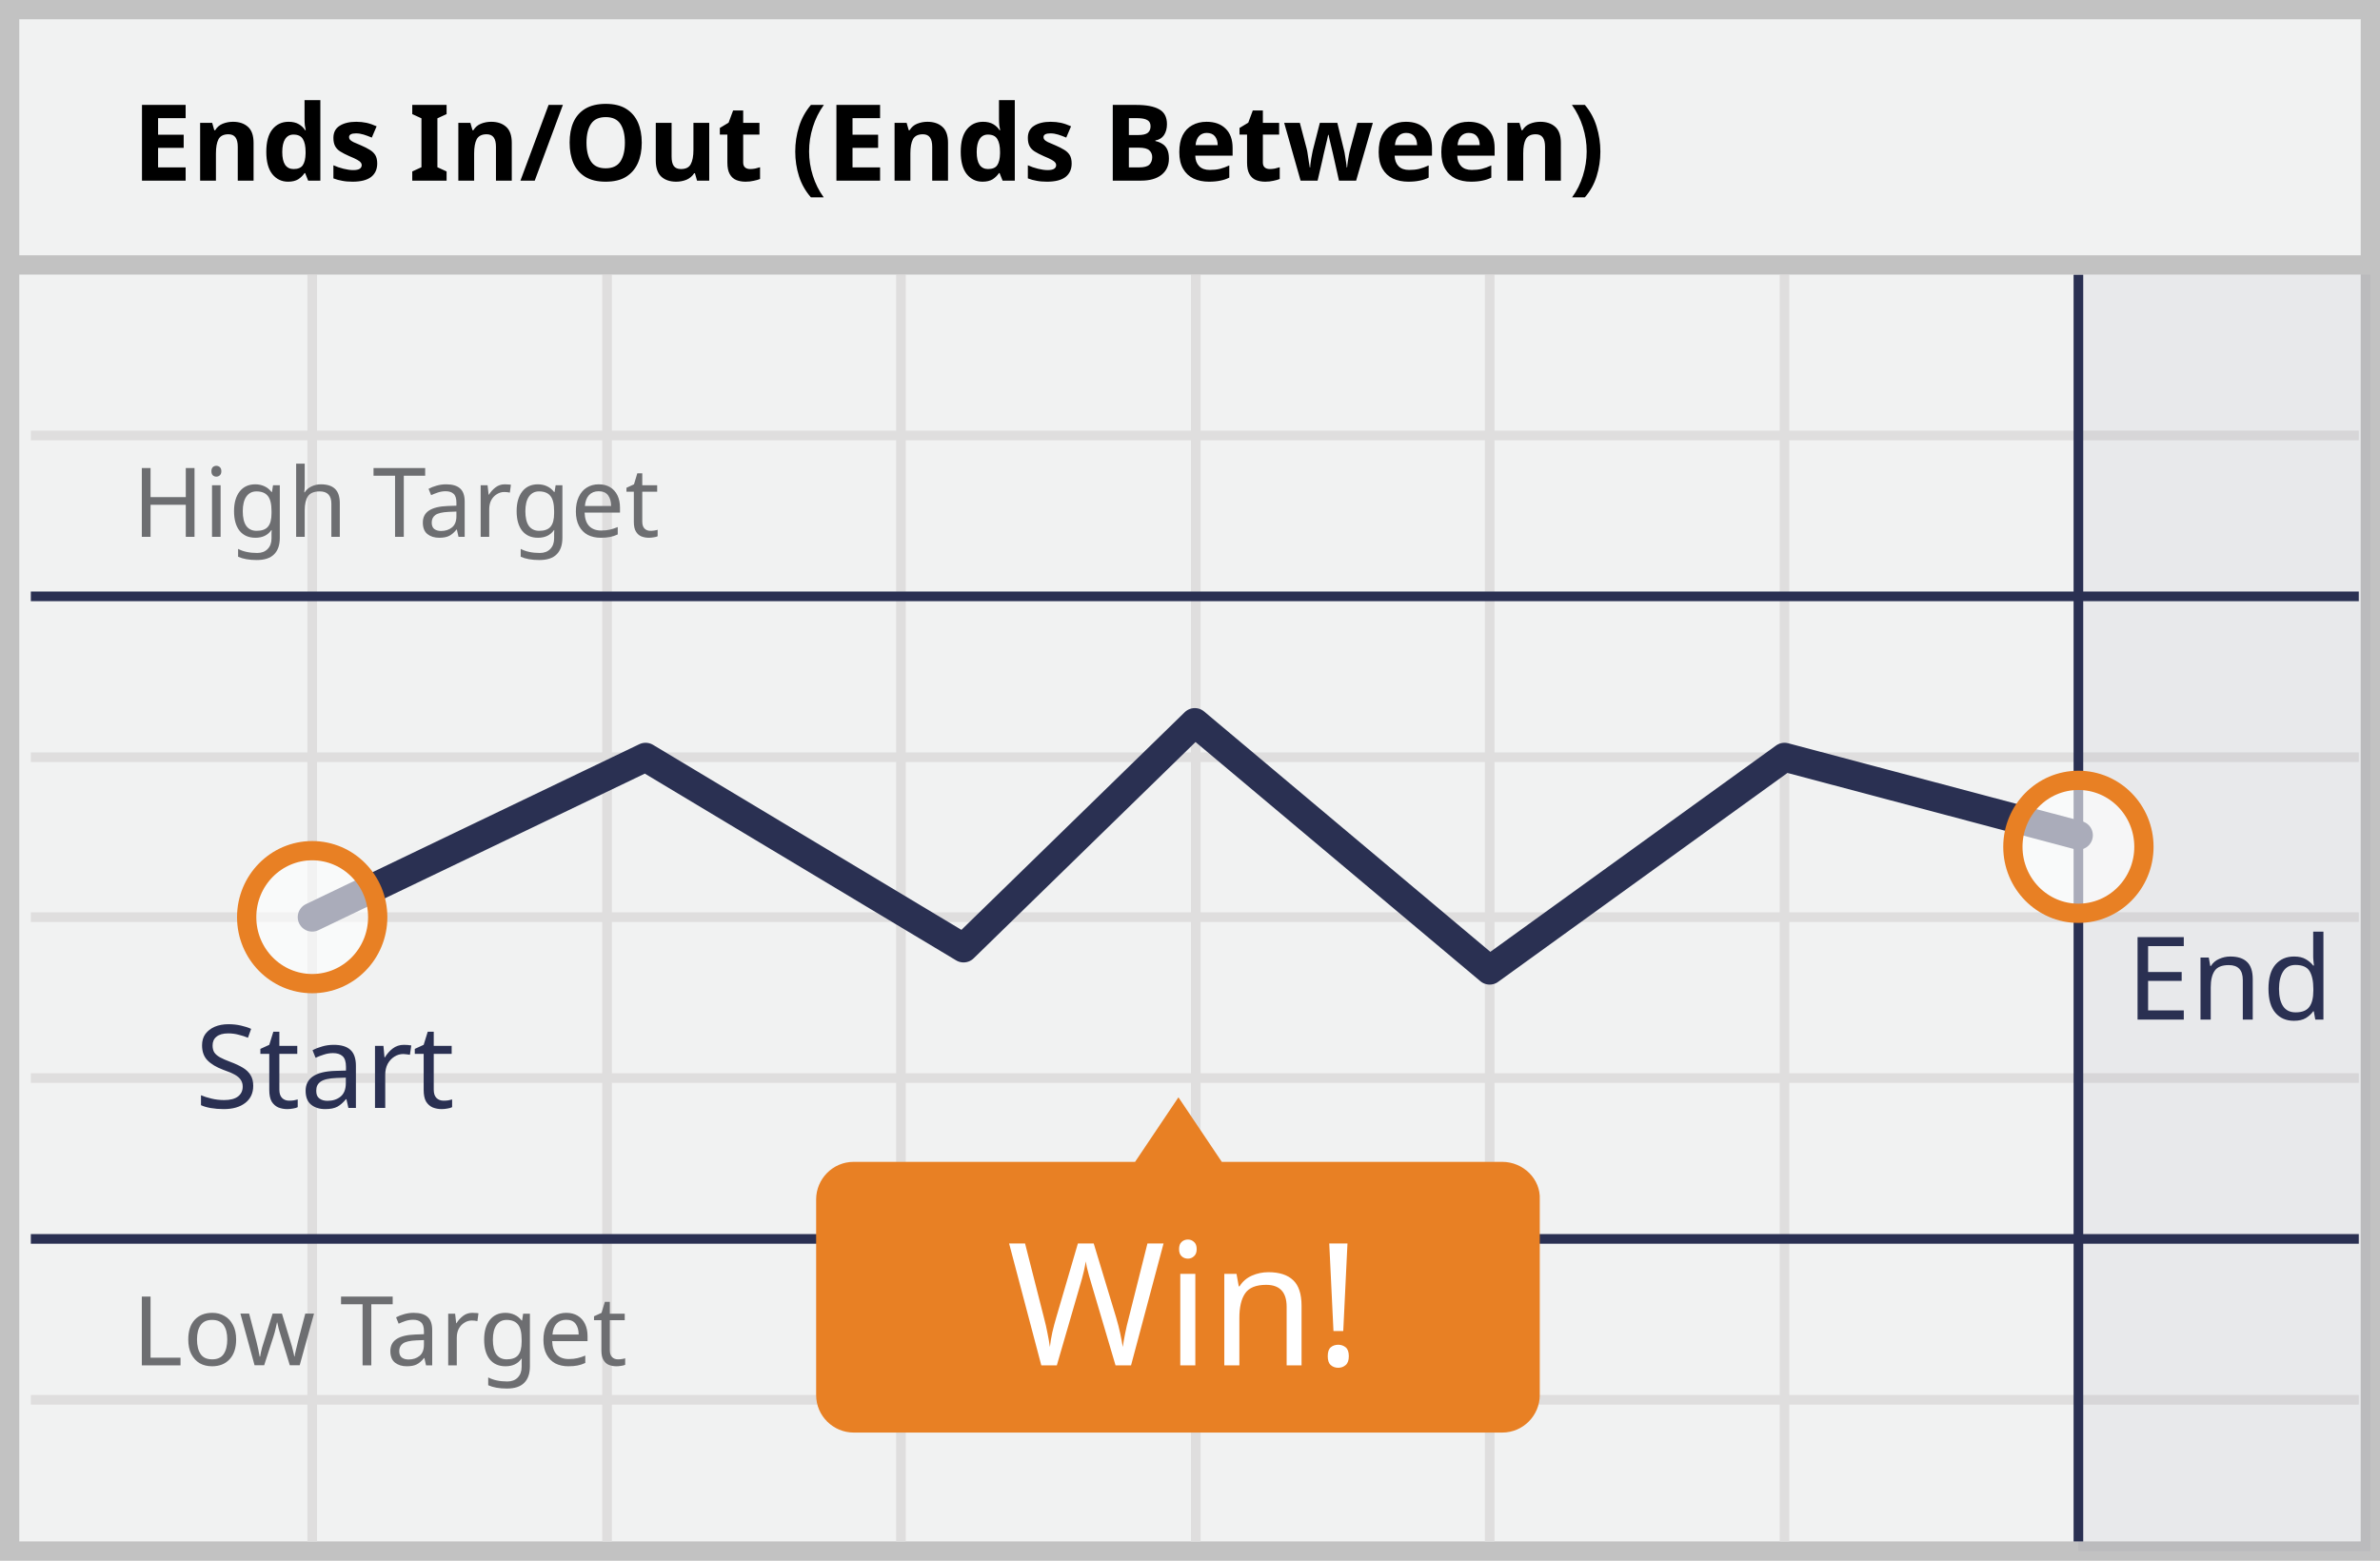
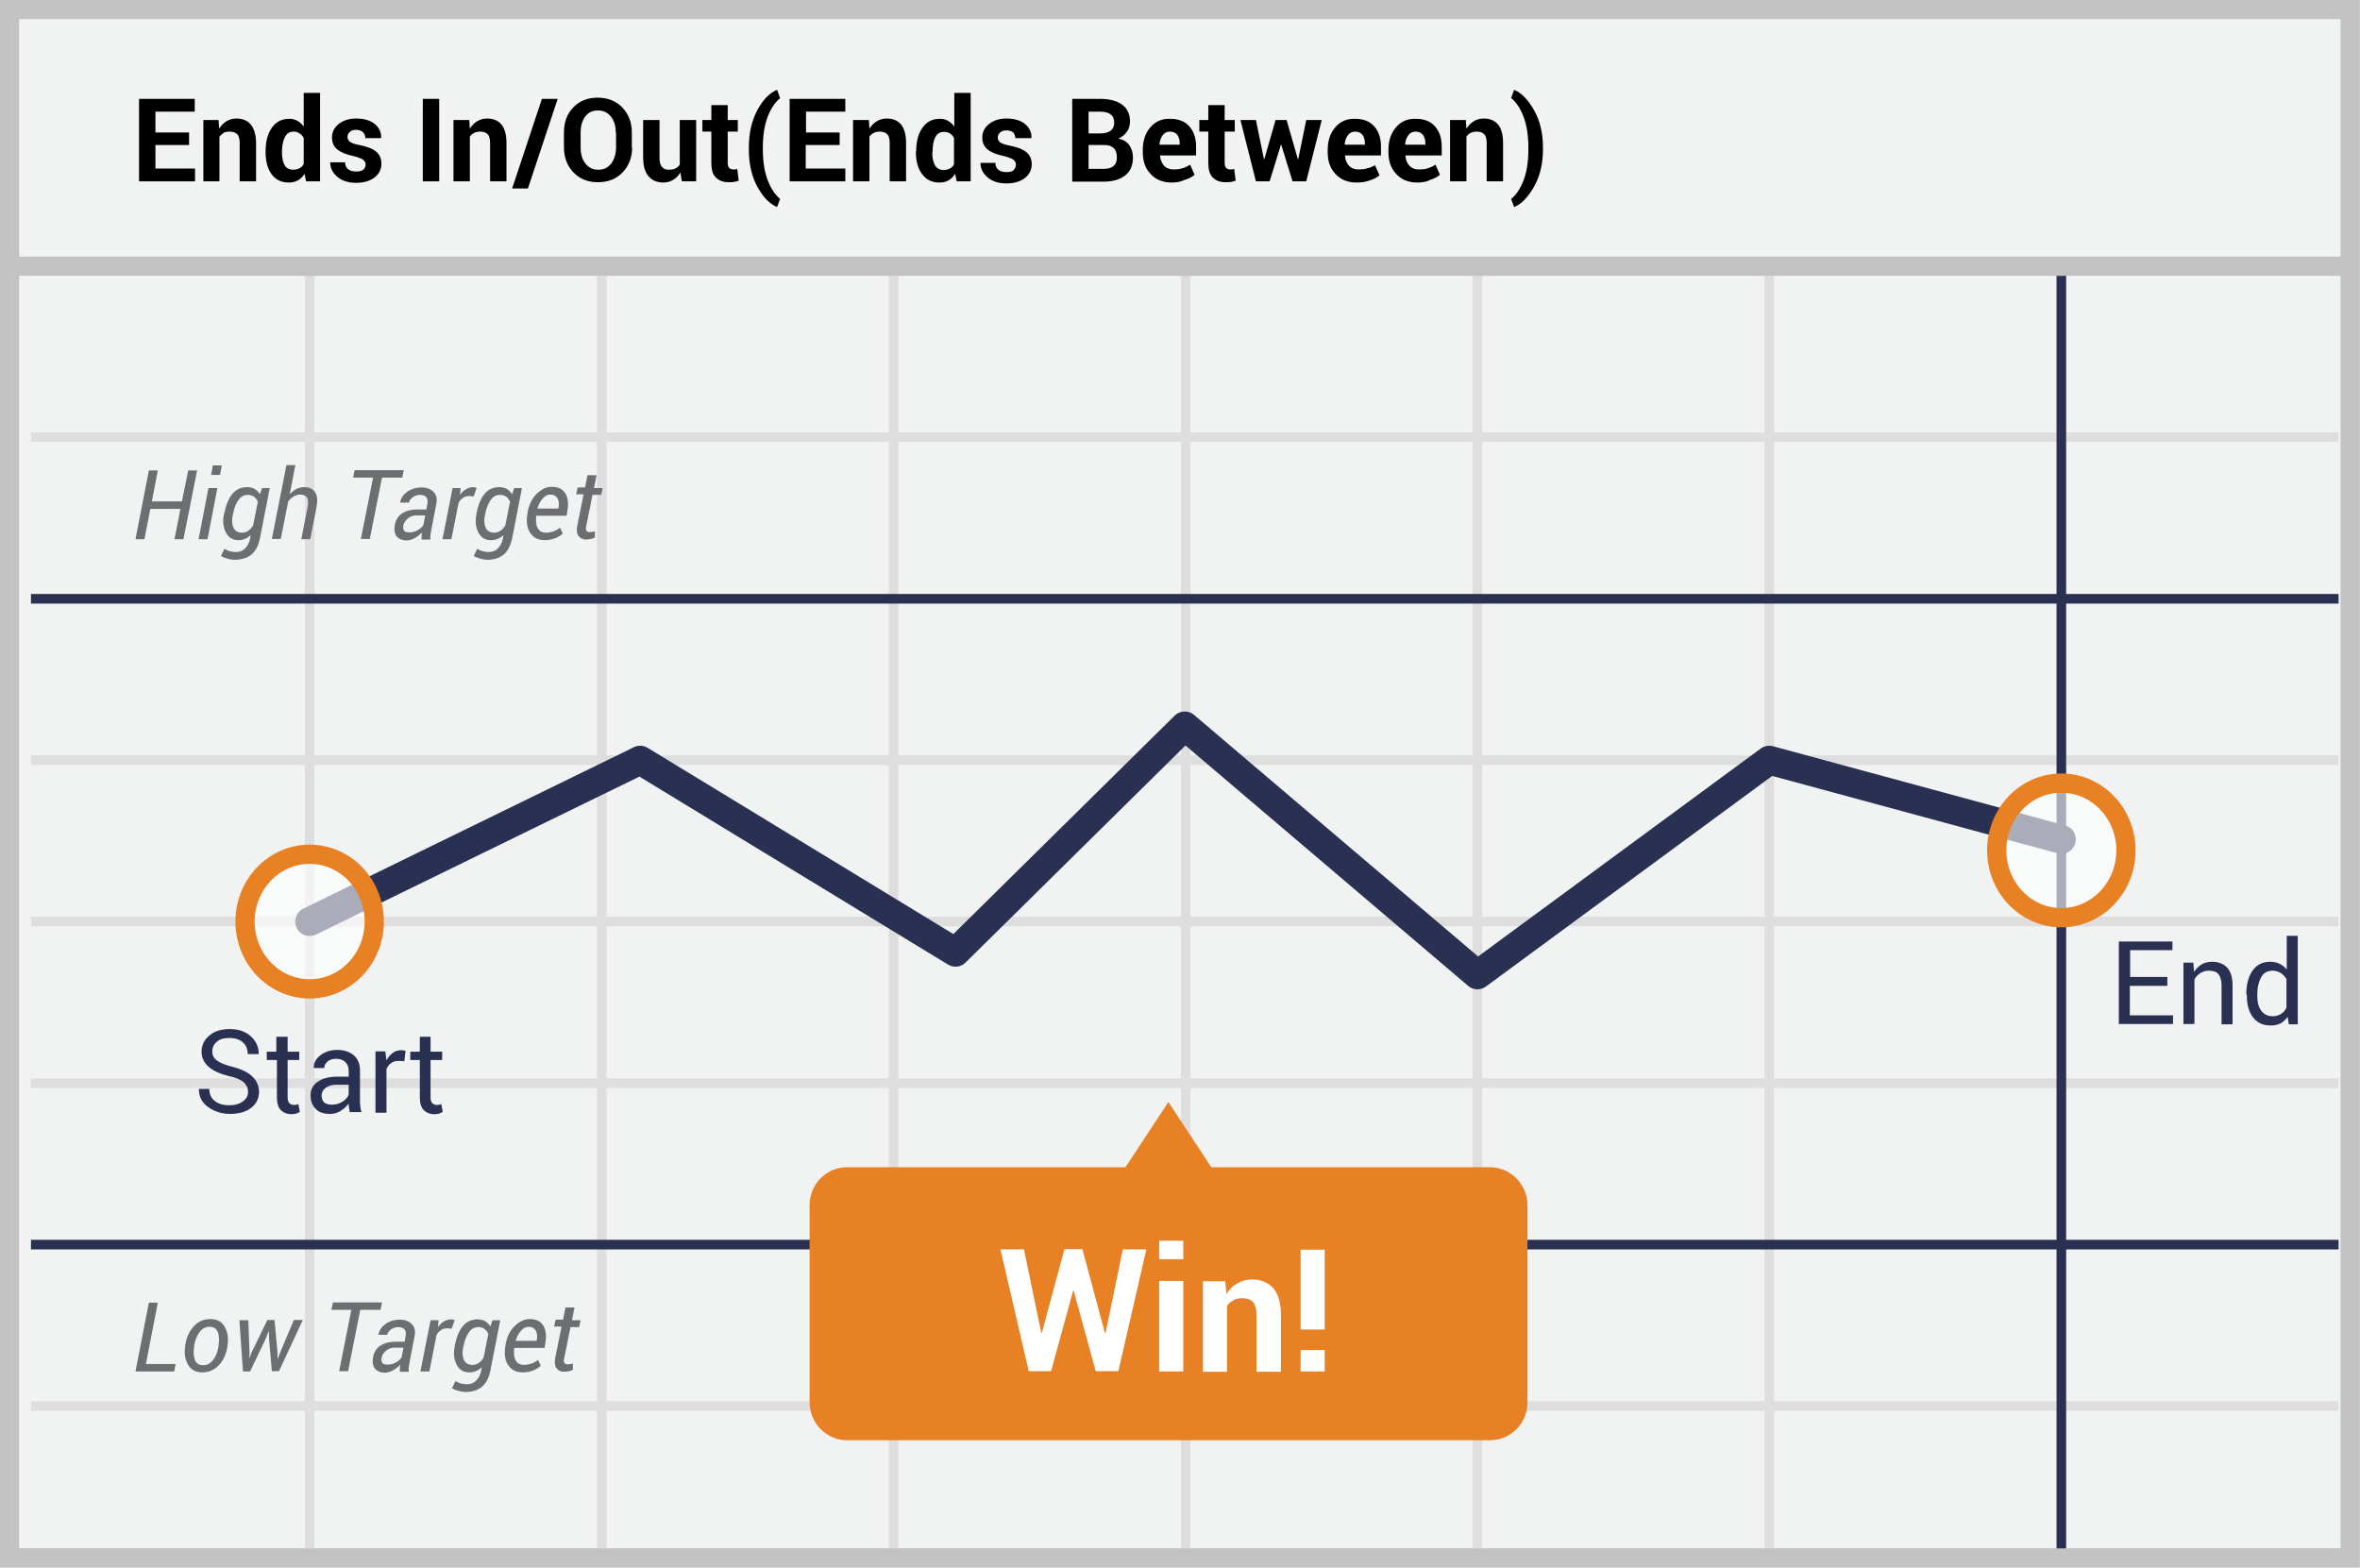
- <svg xmlns="http://www.w3.org/2000/svg" version="1.1" id="Layer_1" x="0px" y="0px" viewBox="0 0 247 162" style="enable-background:new 0 0 247 162;" xml:space="preserve">
+ <svg xmlns="http://www.w3.org/2000/svg" version="1.1" id="Layer_1" x="0px" y="0px" viewBox="0 0 79.26 52.65" style="enable-background:new 0 0 79.26 52.65;" xml:space="preserve">
  <style type="text/css">
- 	.st0{fill:#F1F2F2;stroke:#C2C2C2;stroke-width:2;stroke-miterlimit:10;}
- 	.st1{fill:none;stroke:#DFDEDE;stroke-miterlimit:10;}
- 	.st2{fill:none;stroke:#2A3052;stroke-linejoin:round;stroke-miterlimit:10;}
- 	.st3{opacity:5.000000e-02;fill:#2A3052;}
- 	.st4{font-family:'Roboto-Bold';}
- 	.st5{font-size:12px;}
- 	.st6{font-family:'Roboto-Regular';}
- 	.st7{font-size:11px; font-weight:bold;}
- 	.st8{fill:none;stroke:#2A3052;stroke-width:3;stroke-linecap:round;stroke-linejoin:round;stroke-miterlimit:10;}
- 	.st9{fill:#2A3052;}
- 	.st10{fill:#6D6E71;}
- 	.st11{font-family:'Roboto-Italic';}
- 	.st12{font-size:10px;}
- 	.st13{fill:#E88024;}
- 	.st14{fill:#FFFFFF;}
- 	.st15{font-size:17.723px;}
- 	.st16{opacity:0.6;}
- 	.st17{fill:none;stroke:#E88024;stroke-width:2;stroke-miterlimit:10;}
+ 	.st0{fill:#F1F2F2;stroke:#C2C2C2;stroke-width:0.646;stroke-miterlimit:10;}
+ 	.st1{fill:none;stroke:#DFDEDE;stroke-width:0.323;stroke-miterlimit:10;}
+ 	.st2{fill:none;stroke:#2A3052;stroke-width:0.323;stroke-linejoin:round;stroke-miterlimit:10;}
+ 	.st3{fill:none;stroke:#2A3052;stroke-width:0.969;stroke-linecap:round;stroke-linejoin:round;stroke-miterlimit:10;}
+ 	.st4{fill:#2A3052;}
+ 	.st5{fill:#6D6E71;}
+ 	.st6{fill:#E88024;}
+ 	.st7{fill:#FFFFFF;}
+ 	.st8{opacity:0.6;}
+ 	.st9{fill:none;stroke:#E88024;stroke-width:0.646;stroke-miterlimit:10;}
</style>
  <g>
    <g>
-       <rect x="1" y="1" class="st0" width="245" height="160" />
+       <rect x="0.32" y="0.32" class="st0" width="78.61" height="52" />
      <g>
-         <line class="st1" x1="3.2" y1="45.2" x2="244.8" y2="45.2" />
-         <line class="st1" x1="3.2" y1="78.6" x2="244.8" y2="78.6" />
-         <line class="st1" x1="3.2" y1="111.9" x2="244.8" y2="111.9" />
-         <line class="st1" x1="3.2" y1="145.3" x2="244.8" y2="145.3" />
-         <line class="st1" x1="32.4" y1="28.5" x2="32.4" y2="160" />
-         <line class="st1" x1="63" y1="28.5" x2="63" y2="160" />
-         <line class="st1" x1="93.5" y1="28.5" x2="93.5" y2="160" />
-         <line class="st1" x1="124.1" y1="28.5" x2="124.1" y2="160" />
-         <line class="st1" x1="154.6" y1="28.5" x2="154.6" y2="160" />
-         <line class="st1" x1="185.2" y1="28.5" x2="185.2" y2="160" />
-         <line class="st1" x1="3.2" y1="95.2" x2="244.8" y2="95.2" />
-         <line class="st2" x1="215.7" y1="28.5" x2="215.7" y2="160" />
-         <line class="st2" x1="3.2" y1="61.9" x2="244.8" y2="61.9" />
-         <line class="st2" x1="3.2" y1="128.6" x2="244.8" y2="128.6" />
+         <line class="st1" x1="1.04" y1="14.68" x2="78.54" y2="14.68" />
+         <line class="st1" x1="1.04" y1="25.53" x2="78.54" y2="25.53" />
+         <line class="st1" x1="1.04" y1="36.38" x2="78.54" y2="36.38" />
+         <line class="st1" x1="1.04" y1="47.22" x2="78.54" y2="47.22" />
+         <line class="st1" x1="10.4" y1="9.26" x2="10.4" y2="52" />
+         <line class="st1" x1="20.21" y1="9.26" x2="20.21" y2="52" />
+         <line class="st1" x1="30.01" y1="9.26" x2="30.01" y2="52" />
+         <line class="st1" x1="39.82" y1="9.26" x2="39.82" y2="52" />
+         <line class="st1" x1="49.62" y1="9.26" x2="49.62" y2="52" />
+         <line class="st1" x1="59.42" y1="9.26" x2="59.42" y2="52" />
+         <line class="st1" x1="1.04" y1="30.95" x2="78.54" y2="30.95" />
+         <line class="st2" x1="69.23" y1="9.26" x2="69.23" y2="52" />
+         <line class="st2" x1="1.04" y1="20.11" x2="78.54" y2="20.11" />
+         <line class="st2" x1="1.04" y1="41.8" x2="78.54" y2="41.8" />
      </g>
-       <rect x="215.7" y="27.5" class="st3" width="30.3" height="133.5" />
-       <line class="st0" x1="1.5" y1="27.5" x2="246.5" y2="27.5" />
-       <text transform="matrix(1 0 0 1 13.75 18.75)" class="st6 st7">Ends In/Out (Ends Between)</text>
+       <line class="st0" x1="0.48" y1="8.94" x2="79.1" y2="8.94" />
+       <g>
+         <path d="M6.35,4.87H5.22v0.79h1.33v0.43H4.67V3.32h1.87v0.43H5.22v0.7h1.13V4.87z" />
+         <path d="M7.34,4.03l0.02,0.29c0.07-0.11,0.15-0.19,0.25-0.25c0.1-0.06,0.21-0.09,0.33-0.09c0.21,0,0.37,0.07,0.48,0.2     S8.6,4.53,8.6,4.8v1.29H8.05V4.8c0-0.14-0.03-0.24-0.08-0.29C7.91,4.45,7.83,4.42,7.71,4.42c-0.07,0-0.14,0.01-0.2,0.04     C7.46,4.5,7.41,4.54,7.37,4.59v1.5H6.83V4.03H7.34z" />
+         <path d="M8.92,5.08c0-0.33,0.07-0.59,0.21-0.79c0.14-0.2,0.33-0.3,0.59-0.3c0.1,0,0.19,0.02,0.27,0.07     c0.08,0.04,0.15,0.11,0.21,0.19V3.12h0.55v2.97h-0.47l-0.05-0.25c-0.06,0.09-0.14,0.17-0.23,0.22c-0.09,0.05-0.19,0.07-0.3,0.07     c-0.25,0-0.44-0.09-0.58-0.28C8.99,5.67,8.92,5.42,8.92,5.12V5.08z M9.47,5.12c0,0.18,0.03,0.32,0.09,0.43     C9.62,5.65,9.72,5.7,9.85,5.7c0.08,0,0.15-0.02,0.21-0.05c0.06-0.03,0.11-0.08,0.14-0.14V4.63c-0.04-0.07-0.09-0.12-0.14-0.15     C10,4.44,9.94,4.42,9.86,4.42c-0.13,0-0.23,0.06-0.29,0.18S9.47,4.88,9.47,5.08V5.12z" />
+         <path d="M12.28,5.52c0-0.06-0.03-0.11-0.09-0.16c-0.06-0.04-0.17-0.08-0.32-0.12c-0.24-0.05-0.42-0.12-0.54-0.22     c-0.12-0.1-0.18-0.23-0.18-0.4c0-0.18,0.07-0.33,0.22-0.45c0.15-0.12,0.34-0.19,0.59-0.19c0.26,0,0.47,0.06,0.62,0.18     c0.15,0.12,0.23,0.28,0.22,0.47l0,0.01h-0.53c0-0.08-0.03-0.15-0.08-0.2c-0.05-0.05-0.13-0.08-0.23-0.08     c-0.09,0-0.16,0.02-0.21,0.07c-0.05,0.04-0.08,0.1-0.08,0.17c0,0.06,0.03,0.12,0.08,0.16s0.16,0.08,0.32,0.11     c0.25,0.05,0.44,0.12,0.56,0.22s0.18,0.23,0.18,0.41c0,0.19-0.08,0.34-0.23,0.46c-0.16,0.12-0.36,0.18-0.62,0.18     c-0.27,0-0.48-0.07-0.64-0.21c-0.16-0.14-0.23-0.3-0.23-0.47l0-0.01h0.5c0,0.11,0.04,0.19,0.11,0.24     c0.07,0.05,0.16,0.07,0.27,0.07c0.1,0,0.18-0.02,0.23-0.06C12.26,5.65,12.28,5.59,12.28,5.52z" />
+         <path d="M14.75,6.09H14.2V3.32h0.55V6.09z" />
+         <path d="M15.76,4.03l0.02,0.29c0.07-0.11,0.15-0.19,0.25-0.25c0.1-0.06,0.21-0.09,0.33-0.09c0.21,0,0.37,0.07,0.48,0.2     s0.17,0.34,0.17,0.62v1.29h-0.55V4.8c0-0.14-0.03-0.24-0.08-0.29c-0.06-0.06-0.14-0.09-0.25-0.09c-0.07,0-0.14,0.01-0.2,0.04     c-0.06,0.03-0.11,0.07-0.15,0.13v1.5h-0.55V4.03H15.76z" />
+         <path d="M17.73,6.33h-0.53l1-3.01h0.53L17.73,6.33z" />
+         <path d="M21.23,4.95c0,0.34-0.11,0.62-0.32,0.84c-0.21,0.22-0.49,0.33-0.83,0.33c-0.34,0-0.61-0.11-0.82-0.33     c-0.21-0.22-0.32-0.5-0.32-0.84v-0.5c0-0.34,0.1-0.62,0.31-0.84s0.48-0.33,0.82-0.33c0.34,0,0.62,0.11,0.83,0.33     s0.32,0.5,0.32,0.84V4.95z M20.68,4.45c0-0.22-0.05-0.39-0.16-0.53s-0.25-0.21-0.44-0.21c-0.19,0-0.33,0.07-0.43,0.21     c-0.1,0.14-0.15,0.32-0.15,0.53v0.5c0,0.22,0.05,0.4,0.16,0.54s0.25,0.21,0.43,0.21c0.19,0,0.33-0.07,0.44-0.21     c0.1-0.14,0.16-0.32,0.16-0.54V4.45z" />
+         <path d="M22.85,5.79c-0.06,0.11-0.14,0.19-0.24,0.25c-0.1,0.06-0.21,0.09-0.33,0.09c-0.21,0-0.38-0.07-0.5-0.21     c-0.12-0.14-0.18-0.35-0.18-0.65V4.03h0.55v1.25c0,0.15,0.02,0.26,0.08,0.32c0.05,0.07,0.12,0.1,0.22,0.1     c0.09,0,0.16-0.01,0.23-0.04c0.06-0.03,0.11-0.07,0.15-0.13v-1.5h0.55v2.06H22.9L22.85,5.79z" />
+         <path d="M24.44,3.53v0.5h0.34v0.39h-0.34v1.05c0,0.08,0.02,0.14,0.05,0.17c0.03,0.03,0.08,0.05,0.13,0.05c0.03,0,0.05,0,0.07,0     c0.02,0,0.04-0.01,0.07-0.02l0.05,0.4c-0.06,0.02-0.11,0.03-0.16,0.04c-0.05,0.01-0.11,0.01-0.17,0.01     c-0.19,0-0.33-0.05-0.44-0.16s-0.15-0.27-0.15-0.5V4.42h-0.3V4.03h0.3v-0.5H24.44z" />
+         <path d="M25.15,4.96c0-0.5,0.1-0.92,0.29-1.27c0.19-0.35,0.41-0.57,0.65-0.67h0.01l0.1,0.28c-0.16,0.12-0.3,0.33-0.41,0.6     c-0.11,0.28-0.17,0.63-0.17,1.06v0.05c0,0.43,0.06,0.78,0.17,1.06c0.11,0.28,0.25,0.48,0.41,0.61l-0.1,0.27h-0.01     c-0.24-0.1-0.46-0.33-0.65-0.67s-0.29-0.77-0.29-1.27V4.96z" />
+         <path d="M28.19,4.87h-1.13v0.79h1.33v0.43h-1.87V3.32h1.87v0.43h-1.32v0.7h1.13V4.87z" />
+         <path d="M29.18,4.03l0.02,0.29c0.07-0.11,0.15-0.19,0.25-0.25c0.1-0.06,0.21-0.09,0.33-0.09c0.21,0,0.37,0.07,0.48,0.2     s0.17,0.34,0.17,0.62v1.29h-0.55V4.8c0-0.14-0.03-0.24-0.08-0.29c-0.06-0.06-0.14-0.09-0.25-0.09c-0.07,0-0.14,0.01-0.2,0.04     c-0.06,0.03-0.11,0.07-0.15,0.13v1.5h-0.55V4.03H29.18z" />
+         <path d="M30.77,5.08c0-0.33,0.07-0.59,0.21-0.79c0.14-0.2,0.33-0.3,0.59-0.3c0.1,0,0.19,0.02,0.27,0.07     c0.08,0.04,0.15,0.11,0.21,0.19V3.12h0.55v2.97h-0.47l-0.05-0.25c-0.06,0.09-0.14,0.17-0.23,0.22c-0.09,0.05-0.19,0.07-0.3,0.07     c-0.25,0-0.44-0.09-0.58-0.28c-0.14-0.19-0.21-0.43-0.21-0.73V5.08z M31.31,5.12c0,0.18,0.03,0.32,0.09,0.43     c0.06,0.1,0.16,0.16,0.29,0.16c0.08,0,0.15-0.02,0.21-0.05c0.06-0.03,0.11-0.08,0.14-0.14V4.63c-0.04-0.07-0.09-0.12-0.14-0.15     c-0.06-0.04-0.13-0.05-0.2-0.05c-0.13,0-0.23,0.06-0.29,0.18s-0.09,0.28-0.09,0.48V5.12z" />
+         <path d="M34.12,5.52c0-0.06-0.03-0.11-0.09-0.16c-0.06-0.04-0.17-0.08-0.32-0.12c-0.24-0.05-0.42-0.12-0.54-0.22     c-0.12-0.1-0.18-0.23-0.18-0.4c0-0.18,0.07-0.33,0.22-0.45c0.15-0.12,0.34-0.19,0.59-0.19c0.26,0,0.47,0.06,0.62,0.18     c0.15,0.12,0.23,0.28,0.22,0.47l0,0.01H34.1c0-0.08-0.03-0.15-0.08-0.2C33.97,4.4,33.9,4.38,33.8,4.38     c-0.09,0-0.16,0.02-0.21,0.07c-0.05,0.04-0.08,0.1-0.08,0.17c0,0.06,0.03,0.12,0.08,0.16s0.16,0.08,0.32,0.11     c0.25,0.05,0.44,0.12,0.56,0.22s0.18,0.23,0.18,0.41c0,0.19-0.08,0.34-0.23,0.46c-0.16,0.12-0.36,0.18-0.62,0.18     c-0.27,0-0.48-0.07-0.64-0.21c-0.16-0.14-0.23-0.3-0.23-0.47l0-0.01h0.5c0,0.11,0.04,0.19,0.11,0.24     c0.07,0.05,0.16,0.07,0.27,0.07c0.1,0,0.18-0.02,0.23-0.06C34.1,5.65,34.12,5.59,34.12,5.52z" />
+         <path d="M36.01,6.09V3.32h0.92c0.32,0,0.57,0.06,0.75,0.19c0.18,0.13,0.27,0.32,0.27,0.57c0,0.13-0.03,0.24-0.1,0.34     c-0.07,0.1-0.16,0.18-0.29,0.23c0.16,0.04,0.29,0.11,0.37,0.23c0.08,0.12,0.12,0.25,0.12,0.41c0,0.27-0.09,0.47-0.26,0.6     c-0.17,0.14-0.42,0.21-0.73,0.21H36.01z M36.56,4.48h0.4c0.15,0,0.26-0.03,0.34-0.09c0.08-0.06,0.12-0.15,0.12-0.27     c0-0.13-0.04-0.22-0.12-0.28c-0.08-0.06-0.2-0.09-0.36-0.09h-0.38V4.48z M36.56,4.87v0.8h0.51c0.15,0,0.26-0.03,0.33-0.1     c0.08-0.06,0.11-0.16,0.11-0.28c0-0.14-0.03-0.24-0.1-0.31c-0.07-0.07-0.17-0.11-0.31-0.11H36.56z" />
+         <path d="M39.34,6.13c-0.29,0-0.53-0.1-0.7-0.29c-0.18-0.19-0.26-0.43-0.26-0.73V5.04c0-0.31,0.08-0.56,0.25-0.76     c0.17-0.2,0.39-0.3,0.67-0.29c0.27,0,0.49,0.08,0.64,0.25c0.15,0.17,0.23,0.39,0.23,0.68v0.3h-1.21l0,0.01     c0.01,0.14,0.06,0.25,0.13,0.33c0.08,0.09,0.19,0.13,0.32,0.13c0.12,0,0.22-0.01,0.3-0.04c0.08-0.02,0.17-0.06,0.26-0.12     l0.15,0.34c-0.08,0.07-0.19,0.13-0.33,0.17C39.65,6.11,39.5,6.13,39.34,6.13z M39.29,4.42c-0.1,0-0.18,0.04-0.24,0.12     c-0.06,0.08-0.1,0.18-0.11,0.31l0.01,0.01h0.67V4.81c0-0.12-0.03-0.21-0.08-0.28S39.4,4.42,39.29,4.42z" />
+         <path d="M41.13,3.53v0.5h0.34v0.39h-0.34v1.05c0,0.08,0.02,0.14,0.05,0.17c0.03,0.03,0.08,0.05,0.13,0.05c0.03,0,0.05,0,0.07,0     c0.02,0,0.04-0.01,0.07-0.02l0.05,0.4c-0.06,0.02-0.11,0.03-0.16,0.04c-0.05,0.01-0.11,0.01-0.17,0.01     c-0.19,0-0.33-0.05-0.44-0.16s-0.15-0.27-0.15-0.5V4.42h-0.3V4.03h0.3v-0.5H41.13z" />
+         <path d="M43.59,5.35h0.01l0.27-1.32h0.52l-0.52,2.06h-0.46l-0.38-1.23h-0.01l-0.38,1.23h-0.46l-0.52-2.06h0.52l0.27,1.32h0.01     l0.38-1.32h0.37L43.59,5.35z" />
+         <path d="M45.55,6.13c-0.29,0-0.53-0.1-0.7-0.29c-0.18-0.19-0.26-0.43-0.26-0.73V5.04c0-0.31,0.08-0.56,0.25-0.76     c0.17-0.2,0.39-0.3,0.67-0.29c0.27,0,0.49,0.08,0.64,0.25c0.15,0.17,0.23,0.39,0.23,0.68v0.3h-1.21l0,0.01     c0.01,0.14,0.06,0.25,0.13,0.33c0.08,0.09,0.19,0.13,0.32,0.13c0.12,0,0.22-0.01,0.3-0.04C46,5.64,46.08,5.6,46.18,5.55     l0.15,0.34C46.24,5.96,46.14,6.02,46,6.06C45.87,6.11,45.72,6.13,45.55,6.13z M45.51,4.42c-0.1,0-0.18,0.04-0.24,0.12     c-0.06,0.08-0.1,0.18-0.11,0.31l0.01,0.01h0.67V4.81c0-0.12-0.03-0.21-0.08-0.28S45.62,4.42,45.51,4.42z" />
+         <path d="M47.59,6.13c-0.29,0-0.53-0.1-0.7-0.29c-0.18-0.19-0.26-0.43-0.26-0.73V5.04c0-0.31,0.08-0.56,0.25-0.76     c0.17-0.2,0.39-0.3,0.67-0.29c0.27,0,0.49,0.08,0.64,0.25c0.15,0.17,0.23,0.39,0.23,0.68v0.3H47.2l0,0.01     c0.01,0.14,0.06,0.25,0.13,0.33c0.08,0.09,0.19,0.13,0.32,0.13c0.12,0,0.22-0.01,0.3-0.04c0.08-0.02,0.17-0.06,0.26-0.12     l0.15,0.34c-0.08,0.07-0.19,0.13-0.33,0.17C47.91,6.11,47.76,6.13,47.59,6.13z M47.54,4.42c-0.1,0-0.18,0.04-0.24,0.12     c-0.06,0.08-0.1,0.18-0.11,0.31l0.01,0.01h0.67V4.81c0-0.12-0.03-0.21-0.08-0.28S47.65,4.42,47.54,4.42z" />
+         <path d="M49.23,4.03l0.02,0.29c0.07-0.11,0.15-0.19,0.25-0.25c0.1-0.06,0.21-0.09,0.33-0.09c0.21,0,0.37,0.07,0.48,0.2     s0.17,0.34,0.17,0.62v1.29h-0.55V4.8c0-0.14-0.03-0.24-0.08-0.29c-0.06-0.06-0.14-0.09-0.25-0.09c-0.07,0-0.14,0.01-0.2,0.04     c-0.06,0.03-0.11,0.07-0.15,0.13v1.5h-0.55V4.03H49.23z" />
+         <path d="M51.82,5.01c0,0.49-0.1,0.91-0.3,1.26s-0.42,0.58-0.66,0.68h-0.01l-0.1-0.27c0.16-0.12,0.3-0.33,0.41-0.6     c0.11-0.28,0.17-0.63,0.17-1.06V4.96c0-0.43-0.06-0.78-0.17-1.06c-0.11-0.28-0.25-0.48-0.41-0.61l0.1-0.27h0.01     c0.24,0.1,0.46,0.33,0.66,0.68c0.2,0.35,0.3,0.77,0.3,1.26V5.01z" />
+       </g>
    </g>
-     <polyline class="st8" points="32.4,95.2 67,78.6 100,98.4 124,75 154.6,100.7 185.2,78.6 215.7,86.7  " />
-     <text transform="matrix(1 0 0 1 20.2499 115)" class="st9 st6 st5">Start</text>
-     <text transform="matrix(1 0 0 1 220.6835 105.8333)" class="st9 st6 st5">End</text>
+     <polyline class="st3" points="10.4,30.95 21.5,25.53 32.09,31.98 39.79,24.38 49.62,32.74 59.42,25.53 69.23,28.19  " />
    <g>
-       <text transform="matrix(1 0 0 1 13.7496 141.7254)" class="st10 st11 st12">Low Target</text>
+       <path class="st4" d="M8.33,36.67c0-0.13-0.05-0.23-0.14-0.32c-0.09-0.08-0.26-0.16-0.5-0.21c-0.29-0.07-0.52-0.17-0.68-0.31    c-0.16-0.14-0.24-0.31-0.24-0.51c0-0.22,0.09-0.4,0.26-0.54c0.17-0.15,0.4-0.22,0.68-0.22c0.3,0,0.54,0.08,0.72,0.25    c0.18,0.17,0.26,0.36,0.26,0.58l0,0.01H8.32c0-0.16-0.05-0.29-0.16-0.39s-0.26-0.15-0.46-0.15c-0.18,0-0.33,0.04-0.42,0.13    c-0.1,0.08-0.15,0.19-0.15,0.33c0,0.12,0.05,0.22,0.16,0.3c0.11,0.08,0.28,0.15,0.52,0.21c0.29,0.07,0.51,0.18,0.66,0.32    s0.23,0.32,0.23,0.52c0,0.22-0.09,0.4-0.27,0.54c-0.18,0.14-0.42,0.2-0.71,0.2c-0.27,0-0.52-0.08-0.73-0.23s-0.31-0.35-0.31-0.6    l0-0.01h0.35c0,0.18,0.06,0.31,0.19,0.41s0.29,0.14,0.48,0.14c0.19,0,0.33-0.04,0.44-0.12C8.27,36.92,8.33,36.81,8.33,36.67z" />
+       <path class="st4" d="M9.66,34.82v0.5h0.39v0.28H9.66v1.25c0,0.1,0.02,0.16,0.06,0.2c0.04,0.04,0.09,0.06,0.16,0.06    c0.02,0,0.04,0,0.07-0.01s0.05-0.01,0.07-0.02l0.05,0.26c-0.03,0.02-0.07,0.04-0.12,0.06c-0.05,0.01-0.11,0.02-0.16,0.02    c-0.15,0-0.27-0.05-0.36-0.14c-0.09-0.09-0.13-0.24-0.13-0.43v-1.25H8.96v-0.28h0.32v-0.5H9.66z" />
+       <path class="st4" d="M11.75,37.37c-0.01-0.06-0.02-0.12-0.03-0.17c-0.01-0.05-0.01-0.09-0.01-0.14c-0.07,0.1-0.16,0.18-0.27,0.25    c-0.11,0.07-0.23,0.1-0.36,0.1c-0.21,0-0.37-0.05-0.48-0.17c-0.11-0.11-0.17-0.26-0.17-0.45c0-0.2,0.08-0.35,0.24-0.46    c0.16-0.11,0.37-0.17,0.64-0.17h0.4v-0.2c0-0.12-0.04-0.22-0.11-0.29c-0.07-0.07-0.18-0.11-0.31-0.11c-0.12,0-0.22,0.03-0.29,0.09    c-0.07,0.06-0.11,0.14-0.11,0.22h-0.35l0-0.01c-0.01-0.15,0.06-0.29,0.21-0.41c0.15-0.12,0.34-0.19,0.57-0.19    c0.23,0,0.42,0.06,0.56,0.18c0.14,0.12,0.21,0.29,0.21,0.51v0.99c0,0.07,0,0.14,0.01,0.21c0.01,0.07,0.02,0.14,0.04,0.2H11.75z     M11.14,37.1c0.13,0,0.25-0.03,0.36-0.1c0.11-0.07,0.18-0.15,0.21-0.24v-0.33h-0.42c-0.15,0-0.27,0.04-0.36,0.11    S10.8,36.7,10.8,36.8c0,0.09,0.03,0.16,0.08,0.22C10.94,37.07,11.03,37.1,11.14,37.1z" />
+       <path class="st4" d="M13.58,35.64l-0.19-0.01c-0.1,0-0.18,0.02-0.25,0.07c-0.07,0.05-0.12,0.11-0.16,0.2v1.47h-0.37v-2.06h0.33    l0.04,0.3c0.06-0.11,0.13-0.19,0.21-0.25c0.08-0.06,0.18-0.09,0.29-0.09c0.03,0,0.05,0,0.08,0.01c0.02,0,0.05,0.01,0.06,0.01    L13.58,35.64z" />
+       <path class="st4" d="M14.46,34.82v0.5h0.39v0.28h-0.39v1.25c0,0.1,0.02,0.16,0.06,0.2c0.04,0.04,0.09,0.06,0.16,0.06    c0.02,0,0.04,0,0.07-0.01s0.05-0.01,0.07-0.02l0.05,0.26c-0.03,0.02-0.07,0.04-0.12,0.06c-0.05,0.01-0.11,0.02-0.16,0.02    c-0.15,0-0.27-0.05-0.36-0.14c-0.09-0.09-0.13-0.24-0.13-0.43v-1.25h-0.32v-0.28h0.32v-0.5H14.46z" />
    </g>
    <g>
-       <text transform="matrix(1 0 0 1 13.7496 55.7254)" class="st10 st11 st12">High Target</text>
+       <path class="st4" d="M72.78,33.11h-1.25v0.99h1.45v0.29h-1.82v-2.77h1.8v0.29h-1.42v0.9h1.25V33.11z" />
+       <path class="st4" d="M73.66,32.33l0.03,0.31c0.07-0.11,0.15-0.19,0.25-0.25c0.1-0.06,0.22-0.09,0.35-0.09    c0.22,0,0.39,0.07,0.51,0.2c0.12,0.13,0.18,0.33,0.18,0.6v1.3h-0.37V33.1c0-0.18-0.04-0.31-0.11-0.39s-0.18-0.11-0.32-0.11    c-0.11,0-0.2,0.03-0.28,0.08c-0.08,0.05-0.15,0.12-0.2,0.21v1.5h-0.37v-2.06H73.66z" />
+       <path class="st4" d="M75.44,33.4c0-0.33,0.07-0.6,0.21-0.8c0.14-0.2,0.34-0.3,0.59-0.3c0.12,0,0.22,0.02,0.32,0.07    c0.09,0.04,0.17,0.11,0.24,0.19v-1.13h0.37v2.97h-0.3l-0.04-0.25c-0.07,0.1-0.15,0.17-0.24,0.22c-0.1,0.05-0.21,0.07-0.34,0.07    c-0.25,0-0.44-0.09-0.58-0.27c-0.14-0.18-0.21-0.42-0.21-0.72V33.4z M75.81,33.44c0,0.21,0.04,0.38,0.13,0.5s0.21,0.19,0.39,0.19    c0.11,0,0.2-0.03,0.28-0.08s0.14-0.12,0.18-0.21v-0.96c-0.05-0.08-0.11-0.15-0.19-0.2c-0.08-0.05-0.17-0.08-0.27-0.08    c-0.18,0-0.31,0.07-0.39,0.22s-0.13,0.34-0.13,0.58V33.44z" />
    </g>
    <g>
-       <path class="st13" d="M155.9,120.6h-29.1l-4.5-6.7l-4.5,6.7H88.6c-2.2,0-3.9,1.8-3.9,3.9v20.3c0,2.2,1.8,3.9,3.9,3.9h67.3    c2.2,0,3.9-1.8,3.9-3.9v-20.3C159.9,122.4,158.1,120.6,155.9,120.6z" />
      <g>
-         <text transform="matrix(1 0 0 1 104.5065 141.7256)" class="st14 st4 st15">Win!</text>
+         <path class="st5" d="M4.9,45.81h1l-0.05,0.25h-1.3L5,43.75h0.3L4.9,45.81z" />
+         <path class="st5" d="M6.22,45.18c0.04-0.26,0.14-0.48,0.29-0.64s0.33-0.24,0.56-0.24c0.21,0,0.37,0.08,0.47,0.25     c0.1,0.17,0.14,0.37,0.1,0.63l0,0.03c-0.04,0.27-0.14,0.48-0.29,0.64s-0.34,0.24-0.56,0.24c-0.21,0-0.37-0.08-0.47-0.25     c-0.1-0.17-0.14-0.37-0.1-0.63L6.22,45.18z M6.52,45.22c-0.03,0.19-0.02,0.34,0.03,0.46c0.05,0.12,0.14,0.17,0.28,0.17     c0.13,0,0.24-0.06,0.33-0.18s0.15-0.27,0.18-0.45l0-0.04c0.03-0.19,0.02-0.34-0.03-0.45c-0.05-0.12-0.14-0.17-0.28-0.17     c-0.13,0-0.24,0.06-0.33,0.18s-0.15,0.27-0.18,0.45L6.52,45.22z" />
+         <path class="st5" d="M8.38,45.43l-0.01,0.18l0.01,0l0.07-0.19l0.53-1.09h0.24l0.1,1.09l0,0.21l0.01,0l0.08-0.21l0.46-1.09h0.3     l-0.8,1.72H9.13l-0.09-1.05l-0.01-0.28l-0.01,0L8.9,45.01l-0.5,1.05H8.16l-0.12-1.72h0.3L8.38,45.43z" />
+         <path class="st5" d="M12.78,43.99H12.1l-0.41,2.06h-0.3l0.41-2.06h-0.67l0.05-0.25h1.65L12.78,43.99z" />
+         <path class="st5" d="M13.43,46.06c0-0.05,0-0.09,0-0.13c0-0.03,0.01-0.07,0.01-0.1c-0.07,0.08-0.15,0.14-0.24,0.19     c-0.09,0.05-0.18,0.08-0.27,0.08c-0.15,0-0.27-0.05-0.34-0.14s-0.09-0.22-0.06-0.38c0.03-0.17,0.12-0.31,0.25-0.39     c0.14-0.09,0.31-0.13,0.52-0.13h0.29l0.03-0.17c0.02-0.11,0.01-0.19-0.03-0.24c-0.04-0.05-0.12-0.08-0.22-0.08     c-0.09,0-0.17,0.03-0.24,0.08c-0.07,0.05-0.11,0.11-0.13,0.18h-0.29l0-0.01c0.02-0.13,0.1-0.25,0.23-0.35     c0.14-0.1,0.3-0.15,0.49-0.15c0.17,0,0.3,0.05,0.4,0.15c0.1,0.1,0.13,0.24,0.09,0.42l-0.16,0.83c-0.01,0.06-0.02,0.12-0.03,0.18     c-0.01,0.06-0.01,0.11,0,0.17H13.43z M13.03,45.83c0.08,0,0.17-0.02,0.26-0.07c0.09-0.05,0.16-0.11,0.2-0.18l0.06-0.32h-0.3     c-0.1,0-0.2,0.03-0.28,0.1s-0.13,0.14-0.15,0.22c-0.02,0.08-0.01,0.14,0.02,0.19S12.94,45.83,13.03,45.83z" />
+         <path class="st5" d="M15.17,44.62l-0.17-0.01c-0.07,0-0.13,0.02-0.19,0.06c-0.06,0.04-0.11,0.09-0.15,0.17l-0.24,1.22h-0.3     l0.34-1.72h0.27l-0.02,0.23c0.06-0.08,0.12-0.15,0.2-0.19c0.07-0.04,0.15-0.07,0.24-0.07c0.02,0,0.04,0,0.07,0.01     s0.04,0.01,0.05,0.01L15.17,44.62z" />
+         <path class="st5" d="M15.27,45.2c0.06-0.29,0.15-0.52,0.28-0.67s0.29-0.22,0.49-0.22c0.09,0,0.18,0.02,0.25,0.06     c0.07,0.04,0.13,0.1,0.18,0.18l0.07-0.21h0.26l-0.33,1.69c-0.05,0.24-0.14,0.42-0.28,0.54s-0.33,0.18-0.55,0.18     c-0.07,0-0.15-0.01-0.24-0.04c-0.09-0.02-0.16-0.05-0.22-0.09l0.12-0.24c0.04,0.03,0.1,0.06,0.17,0.08     c0.07,0.02,0.14,0.03,0.21,0.03c0.13,0,0.23-0.04,0.31-0.12c0.08-0.08,0.14-0.19,0.17-0.33l0.02-0.12     c-0.06,0.06-0.13,0.1-0.2,0.13c-0.07,0.03-0.15,0.04-0.23,0.04c-0.18,0-0.32-0.08-0.41-0.25c-0.09-0.17-0.12-0.37-0.07-0.61     L15.27,45.2z M15.56,45.23c-0.04,0.18-0.03,0.33,0.02,0.44c0.05,0.11,0.15,0.17,0.29,0.17c0.07,0,0.14-0.02,0.2-0.06     s0.12-0.1,0.17-0.18l0.16-0.8c-0.03-0.07-0.07-0.12-0.13-0.17c-0.06-0.04-0.12-0.06-0.21-0.06c-0.13,0-0.23,0.06-0.31,0.17     c-0.08,0.12-0.15,0.27-0.18,0.46L15.56,45.23z" />
+         <path class="st5" d="M17.55,46.09c-0.21,0-0.37-0.08-0.48-0.24c-0.11-0.16-0.14-0.37-0.1-0.62l0.01-0.07     c0.04-0.25,0.14-0.46,0.3-0.62c0.16-0.16,0.33-0.24,0.51-0.24c0.21,0,0.36,0.07,0.45,0.21c0.09,0.14,0.12,0.33,0.08,0.56     l-0.03,0.2h-1.02c-0.02,0.17-0.01,0.31,0.05,0.42c0.06,0.1,0.15,0.15,0.28,0.15c0.09,0,0.18-0.02,0.26-0.05     c0.08-0.03,0.15-0.07,0.21-0.12l0.09,0.2c-0.06,0.06-0.15,0.11-0.24,0.15C17.8,46.07,17.69,46.09,17.55,46.09z M17.75,44.56     c-0.09,0-0.17,0.04-0.25,0.13s-0.14,0.2-0.18,0.33l0,0.01h0.7l0.01-0.04c0.02-0.13,0.01-0.23-0.04-0.31S17.87,44.56,17.75,44.56z     " />
+         <path class="st5" d="M19.29,43.93l-0.08,0.41h0.29l-0.05,0.23h-0.29l-0.21,1.04c-0.02,0.08-0.02,0.14,0.01,0.17     c0.02,0.03,0.06,0.04,0.11,0.04c0.02,0,0.05,0,0.09-0.01c0.03,0,0.06-0.01,0.08-0.02l0,0.21c-0.03,0.02-0.07,0.04-0.13,0.05     c-0.06,0.01-0.11,0.02-0.17,0.02c-0.11,0-0.19-0.04-0.25-0.12s-0.07-0.2-0.04-0.36l0.21-1.04h-0.25l0.05-0.23h0.25l0.08-0.41     H19.29z" />
      </g>
    </g>
    <g>
-       <g class="st16">
-         <ellipse class="st14" cx="215.7" cy="87.9" rx="6.8" ry="6.9" />
-       </g>
      <g>
-         <ellipse class="st17" cx="215.7" cy="87.9" rx="6.8" ry="6.9" />
+         <path class="st5" d="M6.16,18.11h-0.3l0.2-1.02H5.05l-0.2,1.02h-0.3L5,15.8h0.3L5.1,16.84h1.01l0.21-1.04h0.3L6.16,18.11z" />
+         <path class="st5" d="M6.97,18.11h-0.3L7,16.39h0.3L6.97,18.11z M7.39,15.95h-0.3l0.06-0.32h0.3L7.39,15.95z" />
+         <path class="st5" d="M7.53,17.25c0.06-0.29,0.15-0.52,0.28-0.67s0.29-0.22,0.49-0.22c0.09,0,0.18,0.02,0.25,0.06     c0.07,0.04,0.13,0.1,0.18,0.18l0.07-0.21h0.26l-0.33,1.69c-0.05,0.24-0.14,0.42-0.28,0.54S8.1,18.8,7.88,18.8     c-0.07,0-0.15-0.01-0.24-0.04c-0.09-0.02-0.16-0.05-0.22-0.09l0.12-0.24c0.04,0.03,0.1,0.06,0.17,0.08     c0.07,0.02,0.14,0.03,0.21,0.03c0.13,0,0.23-0.04,0.31-0.12c0.08-0.08,0.14-0.19,0.17-0.33l0.02-0.12     c-0.06,0.06-0.13,0.1-0.2,0.13C8.16,18.13,8.09,18.14,8,18.14c-0.18,0-0.32-0.08-0.41-0.25c-0.09-0.17-0.12-0.37-0.07-0.61     L7.53,17.25z M7.82,17.28c-0.04,0.18-0.03,0.33,0.02,0.44c0.05,0.11,0.15,0.17,0.29,0.17c0.07,0,0.14-0.02,0.2-0.06     s0.12-0.1,0.17-0.18l0.16-0.8c-0.03-0.07-0.07-0.12-0.13-0.17c-0.06-0.04-0.12-0.06-0.21-0.06c-0.13,0-0.23,0.06-0.31,0.17     c-0.08,0.12-0.15,0.27-0.18,0.46L7.82,17.28z" />
+         <path class="st5" d="M9.73,16.6c0.07-0.08,0.15-0.14,0.23-0.18c0.08-0.04,0.18-0.06,0.27-0.06c0.16,0,0.28,0.06,0.35,0.17     c0.08,0.11,0.09,0.28,0.05,0.5l-0.21,1.08h-0.3l0.21-1.08c0.03-0.15,0.02-0.26-0.02-0.32c-0.04-0.06-0.12-0.1-0.23-0.1     c-0.07,0-0.14,0.02-0.21,0.06c-0.07,0.04-0.14,0.1-0.19,0.17l-0.25,1.26h-0.3l0.49-2.48h0.3L9.73,16.6z" />
+         <path class="st5" d="M13.51,16.04h-0.68l-0.41,2.06h-0.3l0.41-2.06h-0.67l0.05-0.25h1.65L13.51,16.04z" />
+         <path class="st5" d="M14.16,18.11c0-0.05,0-0.09,0-0.13c0-0.03,0.01-0.07,0.01-0.1c-0.07,0.08-0.15,0.14-0.24,0.19     c-0.09,0.05-0.18,0.08-0.27,0.08c-0.15,0-0.27-0.05-0.34-0.14s-0.09-0.22-0.06-0.38c0.03-0.17,0.12-0.31,0.25-0.39     c0.14-0.09,0.31-0.13,0.52-0.13h0.29l0.03-0.17c0.02-0.11,0.01-0.19-0.03-0.24c-0.04-0.05-0.12-0.08-0.22-0.08     c-0.09,0-0.17,0.03-0.24,0.08c-0.07,0.05-0.11,0.11-0.13,0.18h-0.29l0-0.01c0.02-0.13,0.1-0.25,0.23-0.35     c0.14-0.1,0.3-0.15,0.49-0.15c0.17,0,0.3,0.05,0.4,0.15c0.1,0.1,0.13,0.24,0.09,0.42l-0.16,0.83c-0.01,0.06-0.02,0.12-0.03,0.18     c-0.01,0.06-0.01,0.11,0,0.17H14.16z M13.76,17.88c0.08,0,0.17-0.02,0.26-0.07c0.09-0.05,0.16-0.11,0.2-0.18l0.06-0.32h-0.3     c-0.1,0-0.2,0.03-0.28,0.1s-0.13,0.14-0.15,0.22c-0.02,0.08-0.01,0.14,0.02,0.19S13.67,17.88,13.76,17.88z" />
+         <path class="st5" d="M15.91,16.67l-0.17-0.01c-0.07,0-0.13,0.02-0.19,0.06c-0.06,0.04-0.11,0.09-0.15,0.17l-0.24,1.22h-0.3     l0.34-1.72h0.27l-0.02,0.23c0.06-0.08,0.12-0.15,0.2-0.19c0.07-0.04,0.15-0.07,0.24-0.07c0.02,0,0.04,0,0.07,0.01     s0.04,0.01,0.05,0.01L15.91,16.67z" />
+         <path class="st5" d="M16,17.25c0.06-0.29,0.15-0.52,0.28-0.67s0.29-0.22,0.49-0.22c0.09,0,0.18,0.02,0.25,0.06     c0.07,0.04,0.13,0.1,0.18,0.18l0.07-0.21h0.26l-0.33,1.69c-0.05,0.24-0.14,0.42-0.28,0.54s-0.33,0.18-0.55,0.18     c-0.07,0-0.15-0.01-0.24-0.04c-0.09-0.02-0.16-0.05-0.22-0.09l0.12-0.24c0.04,0.03,0.1,0.06,0.17,0.08     c0.07,0.02,0.14,0.03,0.21,0.03c0.13,0,0.23-0.04,0.31-0.12c0.08-0.08,0.14-0.19,0.17-0.33l0.02-0.12     c-0.06,0.06-0.13,0.1-0.2,0.13c-0.07,0.03-0.15,0.04-0.23,0.04c-0.18,0-0.32-0.08-0.41-0.25c-0.09-0.17-0.12-0.37-0.07-0.61     L16,17.25z M16.29,17.28c-0.04,0.18-0.03,0.33,0.02,0.44c0.05,0.11,0.15,0.17,0.29,0.17c0.07,0,0.14-0.02,0.2-0.06     s0.12-0.1,0.17-0.18l0.16-0.8c-0.03-0.07-0.07-0.12-0.13-0.17c-0.06-0.04-0.12-0.06-0.21-0.06c-0.13,0-0.23,0.06-0.31,0.17     c-0.08,0.12-0.15,0.27-0.18,0.46L16.29,17.28z" />
+         <path class="st5" d="M18.29,18.14c-0.21,0-0.37-0.08-0.48-0.24c-0.11-0.16-0.14-0.37-0.1-0.62l0.01-0.07     c0.04-0.25,0.14-0.46,0.3-0.62c0.16-0.16,0.33-0.24,0.51-0.24c0.21,0,0.36,0.07,0.45,0.21c0.09,0.14,0.12,0.33,0.08,0.56     l-0.03,0.2h-1.02c-0.02,0.17-0.01,0.31,0.05,0.42c0.06,0.1,0.15,0.15,0.28,0.15c0.09,0,0.18-0.02,0.26-0.05     c0.08-0.03,0.15-0.07,0.21-0.12l0.09,0.2c-0.06,0.06-0.15,0.11-0.24,0.15C18.53,18.12,18.42,18.14,18.29,18.14z M18.48,16.61     c-0.09,0-0.17,0.04-0.25,0.13s-0.14,0.2-0.18,0.33l0,0.01h0.7l0.01-0.04c0.02-0.13,0.01-0.23-0.04-0.31S18.6,16.61,18.48,16.61z" />
+         <path class="st5" d="M20.03,15.98l-0.08,0.41h0.29l-0.05,0.23H19.9l-0.21,1.04c-0.02,0.08-0.02,0.14,0.01,0.17     c0.02,0.03,0.06,0.04,0.11,0.04c0.02,0,0.05,0,0.09-0.01c0.03,0,0.06-0.01,0.08-0.02l0,0.21c-0.03,0.02-0.07,0.04-0.13,0.05     c-0.06,0.01-0.11,0.02-0.17,0.02c-0.11,0-0.19-0.04-0.25-0.12s-0.07-0.2-0.04-0.36l0.21-1.04h-0.25l0.05-0.23h0.25l0.08-0.41     H20.03z" />
      </g>
    </g>
    <g>
-       <g class="st16">
-         <ellipse class="st14" cx="32.4" cy="95.2" rx="6.8" ry="6.9" />
+       <path class="st6" d="M50.03,39.2h-9.35l-1.44-2.19l-1.44,2.19h-9.35c-0.7,0-1.26,0.57-1.26,1.28v6.61c0,0.71,0.57,1.28,1.26,1.28    h21.59c0.7,0,1.26-0.57,1.26-1.28v-6.61C51.3,39.77,50.73,39.2,50.03,39.2z" />
+       <g>
+         <g>
+           <path class="st7" d="M37.11,44.77h0.02l0.58-2.81h0.79l-0.94,4.09H36.8l-0.74-2.7h-0.02l-0.74,2.7h-0.75l-0.95-4.09h0.79      l0.58,2.8l0.02,0l0.76-2.81h0.6L37.11,44.77z" />
+           <path class="st7" d="M39.74,42.29h-0.81v-0.62h0.81V42.29z M39.74,46.06h-0.81v-3.04h0.81V46.06z" />
+           <path class="st7" d="M41.15,43.02l0.04,0.44c0.1-0.16,0.22-0.28,0.37-0.36c0.15-0.09,0.31-0.13,0.49-0.13      c0.3,0,0.54,0.1,0.71,0.29s0.26,0.5,0.26,0.91v1.9H42.2v-1.9c0-0.21-0.04-0.35-0.12-0.44c-0.08-0.09-0.2-0.13-0.37-0.13      c-0.11,0-0.2,0.02-0.29,0.07s-0.16,0.11-0.21,0.19v2.21h-0.81v-3.04H41.15z" />
+           <path class="st7" d="M44.49,44.65h-0.81v-2.68h0.81V44.65z M44.49,46.06h-0.81v-0.72h0.81V46.06z" />
+         </g>
+       </g>
+     </g>
+     <g>
+       <g class="st8">
+         <ellipse class="st7" cx="69.23" cy="28.56" rx="2.17" ry="2.26" />
      </g>
      <g>
-         <ellipse class="st17" cx="32.4" cy="95.2" rx="6.8" ry="6.9" />
+         <ellipse class="st9" cx="69.23" cy="28.56" rx="2.17" ry="2.26" />
+       </g>
+     </g>
+     <g>
+       <g class="st8">
+         <ellipse class="st7" cx="10.4" cy="30.95" rx="2.17" ry="2.26" />
+       </g>
+       <g>
+         <ellipse class="st9" cx="10.4" cy="30.95" rx="2.17" ry="2.26" />
      </g>
    </g>
  </g>
</svg>
